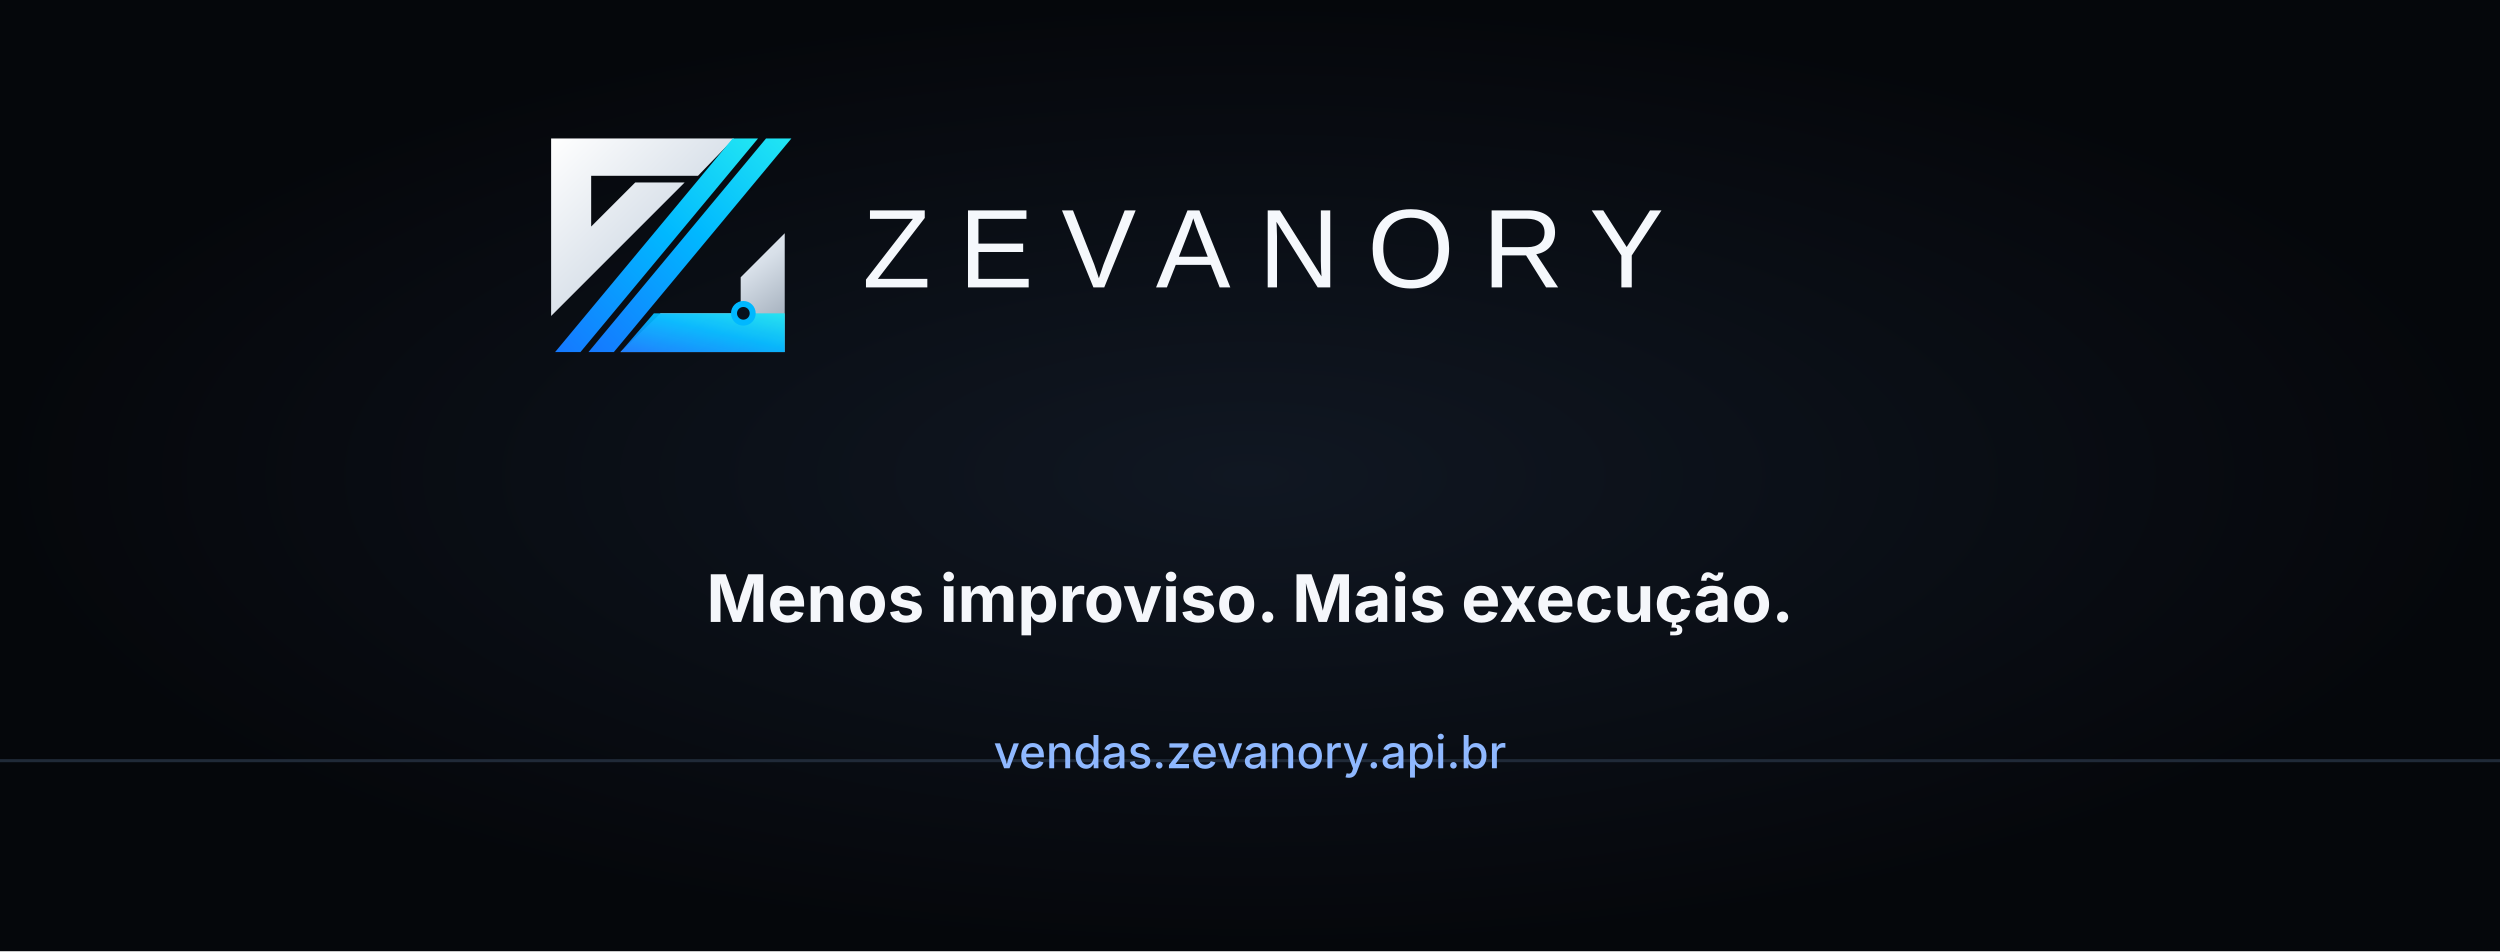
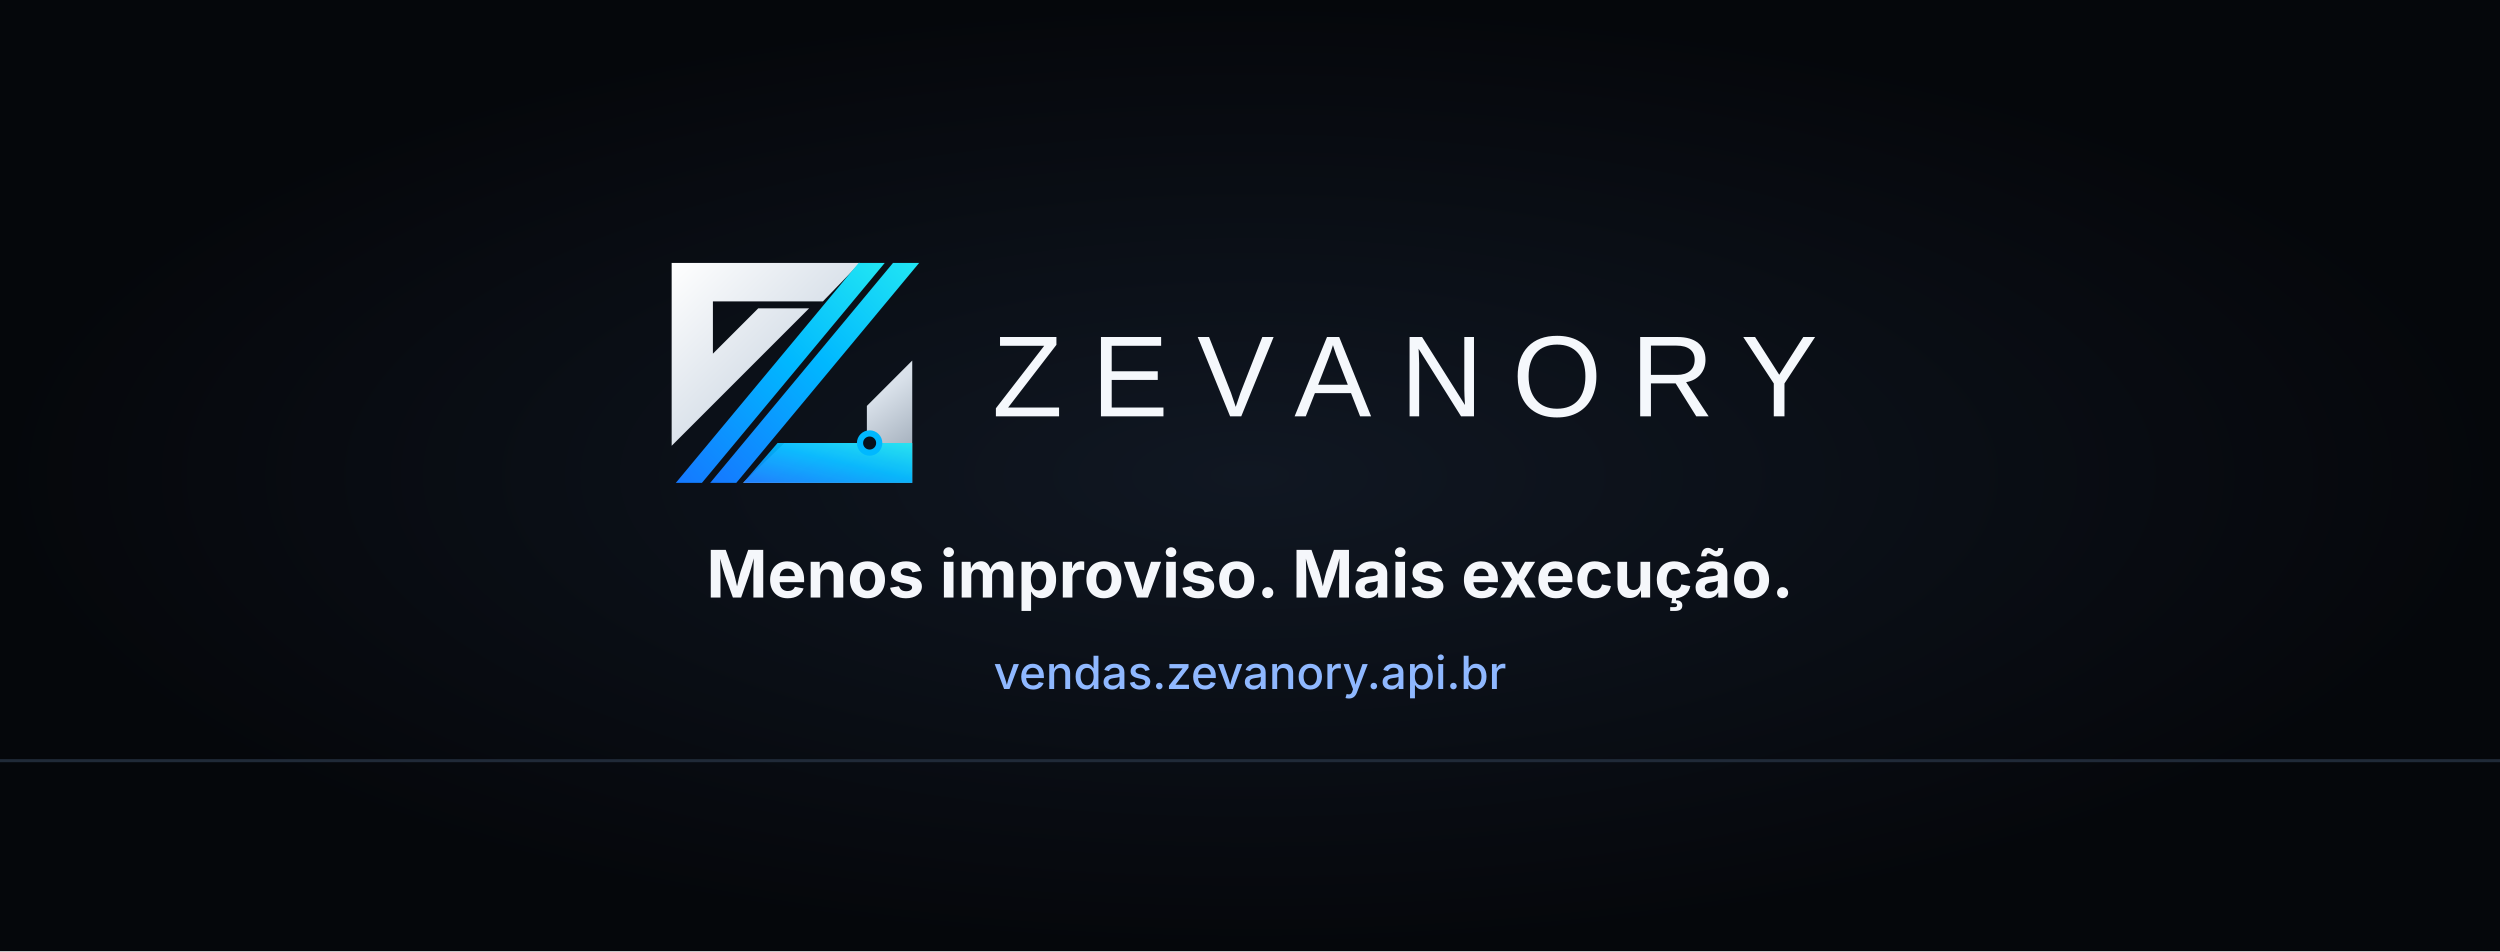
<svg xmlns="http://www.w3.org/2000/svg" viewBox="0 0 1640 624" role="img" aria-label="Capa oficial ZEVANORY facebook">
  <defs>
    <radialGradient id="brandGlow">
      <stop stop-color="#101722" />
      <stop offset="1" stop-color="#05070b" />
    </radialGradient>
  </defs>
  <rect width="1640" height="624" fill="url(#brandGlow)" />
  <path d="M0 499 H1640" stroke="#202a38" stroke-width="2" />
-   <svg x="325" y="72" width="990" height="226" viewBox="0 0 1400 320">
+   <svg x="440.0" y="172" width="760" height="145.5" viewBox="50 26 1045 200">
    <defs>
      <linearGradient id="s" x1="0" y1="0" x2="1" y2="1">
        <stop offset="0" stop-color="#ffffff" />
        <stop offset=".55" stop-color="#d8e0e9" />
        <stop offset="1" stop-color="#8d9aa9" />
      </linearGradient>
      <linearGradient id="c" x1="0" y1="1" x2="1" y2="0">
        <stop offset="0" stop-color="#1578ff" />
        <stop offset=".55" stop-color="#00b8ff" />
        <stop offset="1" stop-color="#21e6f3" />
      </linearGradient>
    </defs>
    <g transform="translate(0 -18) scale(.62)">
      <g>
        <path d="M82 72h274l-54 56H142v76l66-66h74L82 338Z" fill="url(#s)" />
        <path d="M354 72h38L126 392H88Z" fill="url(#c)" />
        <path d="M404 72h38L176 392h-38Z" fill="url(#c)" />
        <path d="M186 392h246V214l-66 66v54H246Z" fill="url(#s)" />
        <path d="M186 392h246v-58H236Z" fill="url(#c)" opacity=".94" />
        <path d="M252 334h104" stroke="url(#c)" stroke-width="10" stroke-linecap="round" />
        <circle cx="370" cy="334" r="14" fill="#07111d" stroke="#00b8ff" stroke-width="9" />
      </g>
    </g>
    <g fill="#f5f8fc" font-family="Arial,Helvetica,sans-serif">
      <text x="340" y="165" font-size="104" font-weight="500" letter-spacing="26">ZEVANORY</text>
    </g>
  </svg>
-   <text x="820" y="408" fill="#f5f7fb" font-family="Inter,ui-sans-serif,system-ui,sans-serif" text-anchor="middle" font-weight="700" font-size="43">Menos improviso. Mais execução.</text>
-   <text x="820" y="504" fill="#8fb8ff" font-family="Inter,ui-sans-serif,system-ui,sans-serif" text-anchor="middle" font-weight="500" font-size="30">vendas.zevanory.api.br</text>
+   <text x="820" y="392" fill="#f5f7fb" font-family="Inter,ui-sans-serif,system-ui,sans-serif" text-anchor="middle" font-weight="700" font-size="43">Menos improviso. Mais execução.</text>
+   <text x="820" y="452" fill="#8fb8ff" font-family="Inter,ui-sans-serif,system-ui,sans-serif" text-anchor="middle" font-weight="500" font-size="30">vendas.zevanory.api.br</text>
</svg>
